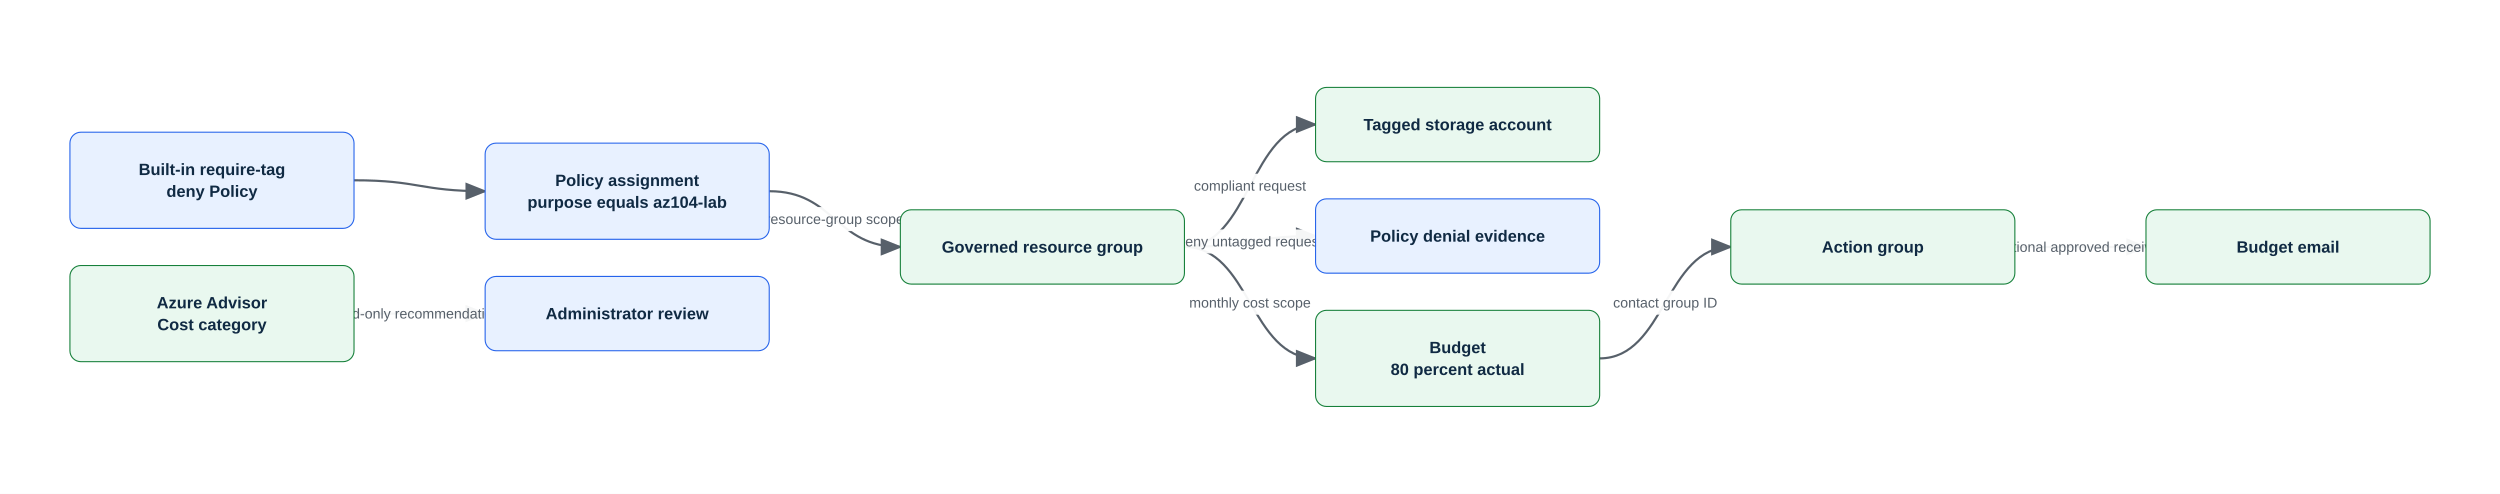
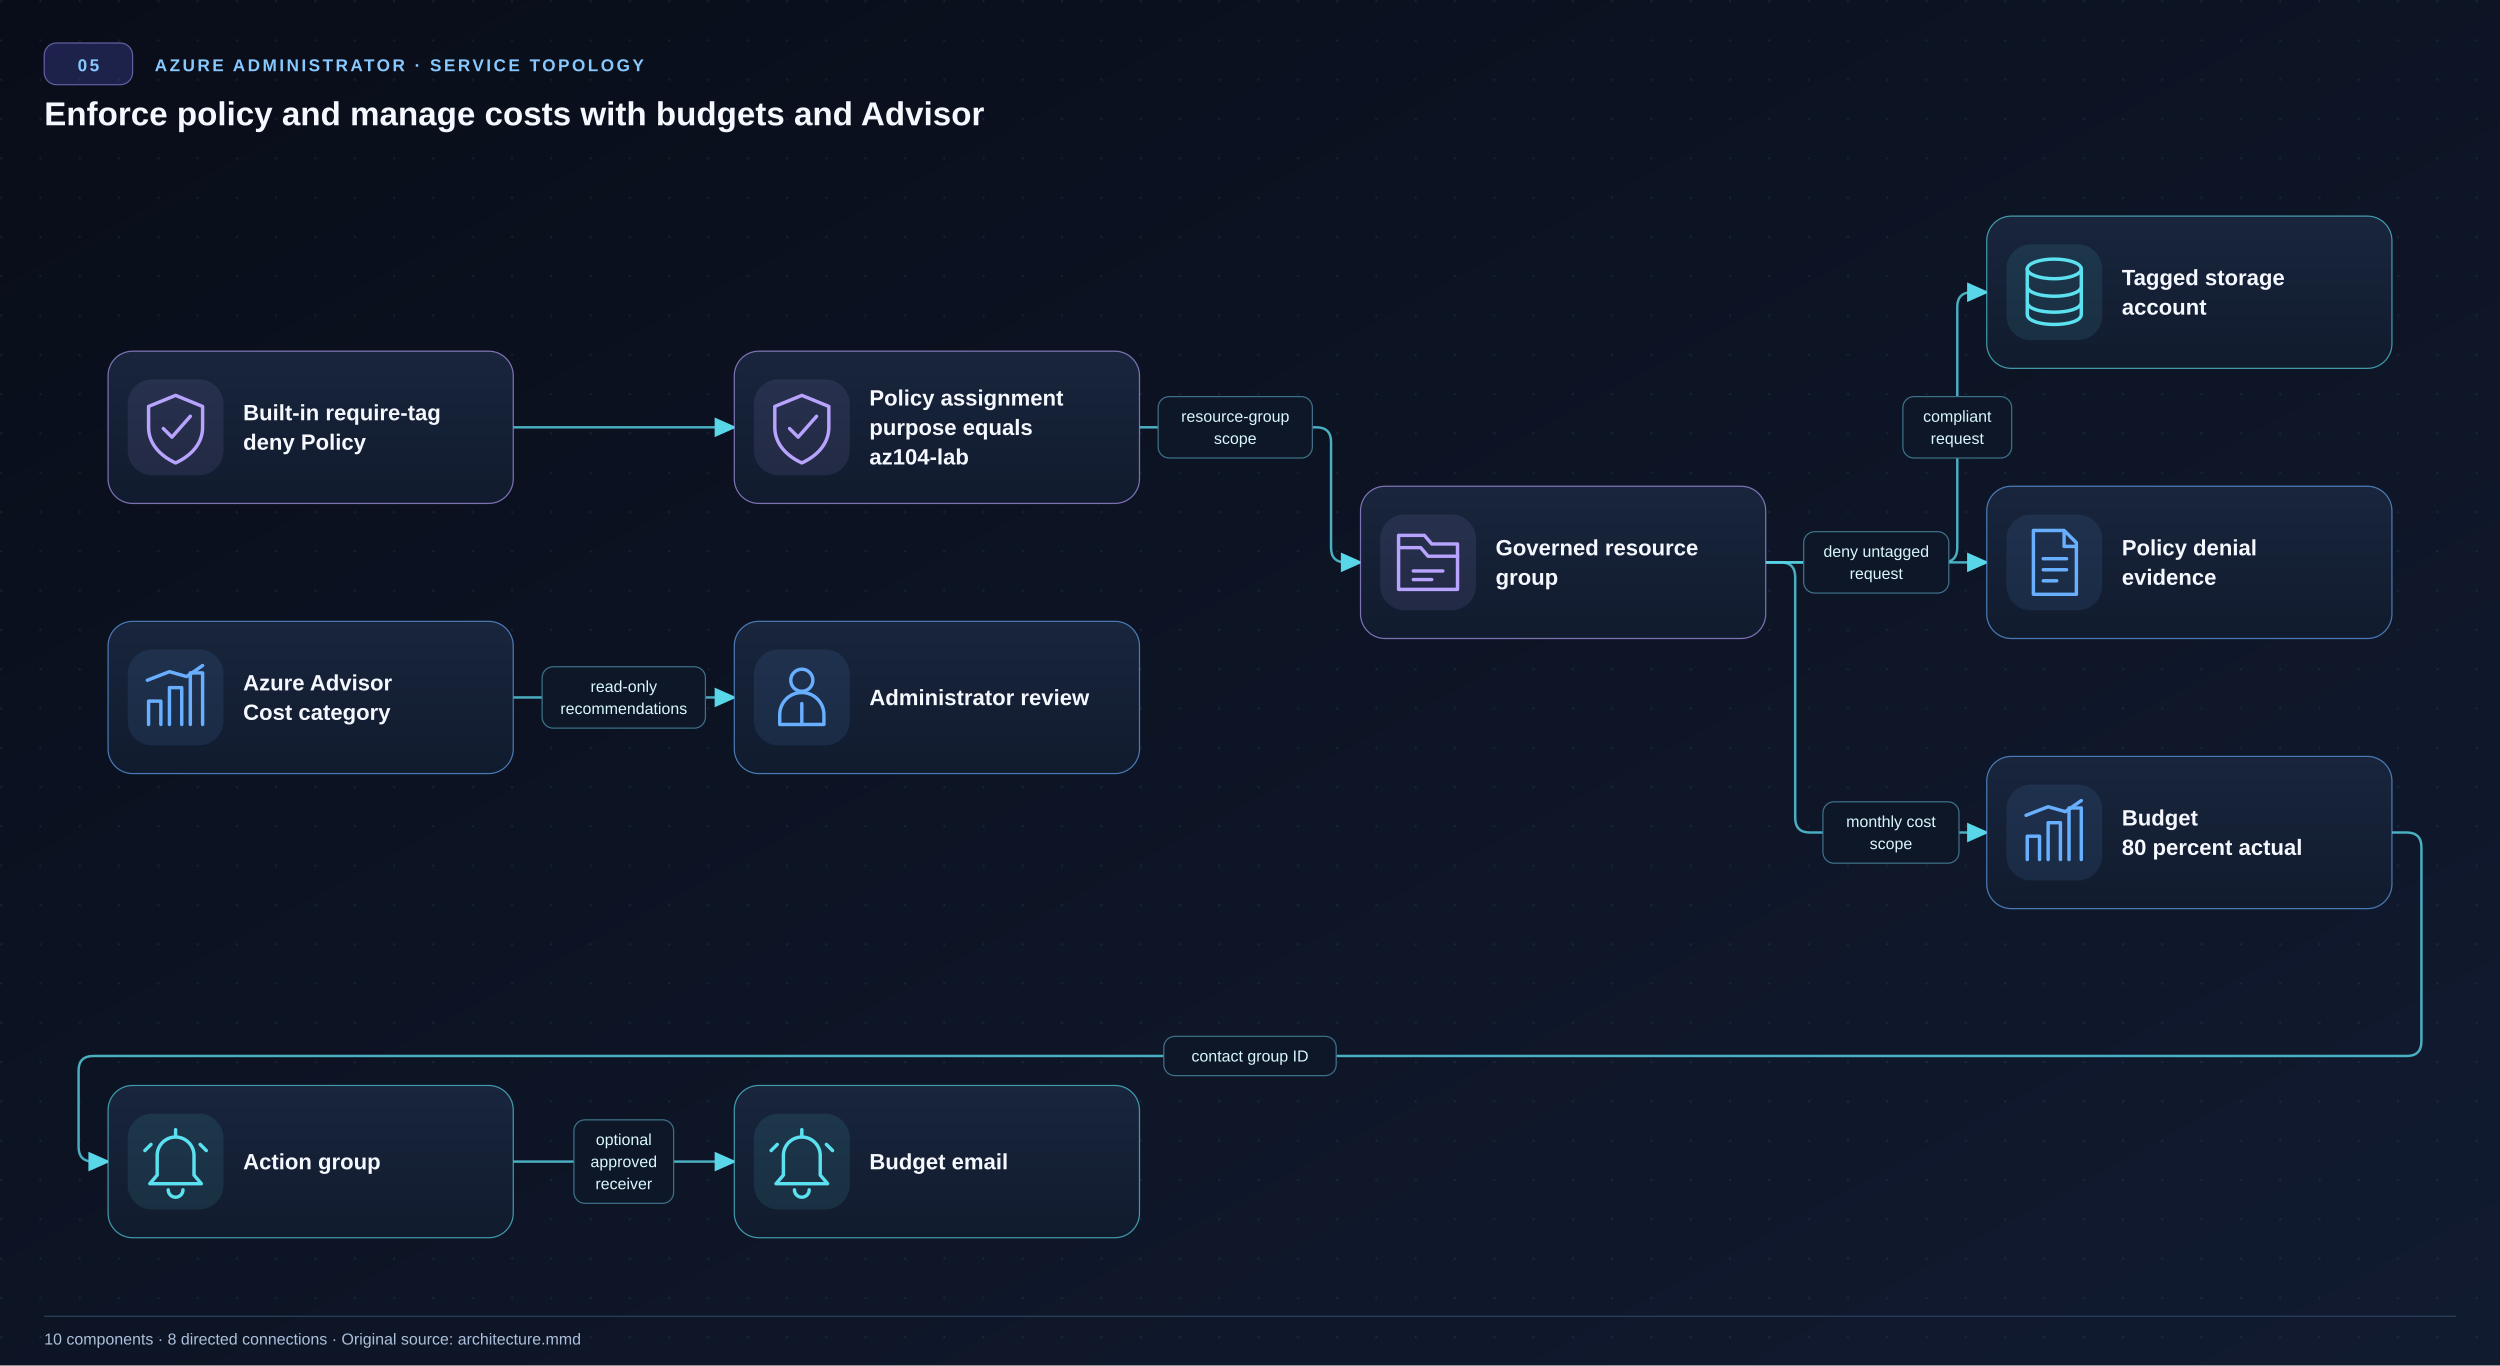
- <svg xmlns="http://www.w3.org/2000/svg" width="2288" height="452" viewBox="0 0 2288 452" role="img" aria-labelledby="lab05-title lab05-desc">
+ <svg xmlns="http://www.w3.org/2000/svg" width="2036" height="1112" viewBox="0 0 2036 1112" role="img" aria-labelledby="lab05-title lab05-desc">
  <defs>
-     <marker id="arrow" markerWidth="10" markerHeight="8" refX="9" refY="4" orient="auto" markerUnits="strokeWidth">
-       <path d="M 0 0 L 10 4 L 0 8 z" fill="#57606a" />
+     <linearGradient id="canvas-fill" x2="1" y2="1">
+       <stop stop-color="#090D19" />
+       <stop offset="1" stop-color="#111B30" />
+     </linearGradient>
+     <linearGradient id="card-fill" x2="0" y2="1">
+       <stop stop-color="#18253C" />
+       <stop offset="1" stop-color="#111B2E" />
+     </linearGradient>
+     <pattern id="grid" width="32" height="32" patternUnits="userSpaceOnUse">
+       <circle cx="1" cy="1" r="1" fill="#72A6E8" opacity=".10" />
+     </pattern>
+     <marker id="arrow" markerWidth="9" markerHeight="8" refX="8" refY="4" orient="auto" markerUnits="strokeWidth">
+       <path d="M0 0L9 4L0 8z" fill="#59D6E8" />
    </marker>
    <style>
-       .edge { fill: none; stroke: #57606a; stroke-width: 2; marker-end: url(#arrow); }
-       .edge-label-bg { fill: #ffffff; opacity: .94; }
-       .edge-label { fill: #57606a; font: 13px 'Segoe UI', Arial, sans-serif; text-anchor: middle; dominant-baseline: central; }
-       .node-label { font: 600 15px 'Segoe UI', Arial, sans-serif; text-anchor: middle; dominant-baseline: central; }
+       .edge { fill: none; stroke: #59D6E8; stroke-width: 2; stroke-opacity: .8; marker-end: url(#arrow); }
+       .node-label { fill: #F6F8FF; font: 600 18px 'Segoe UI', Arial, sans-serif; dominant-baseline: central; }
+       .edge-label { fill: #D9F8FD; font: 13px 'Segoe UI', Arial, sans-serif; text-anchor: middle; dominant-baseline: central; }
+       .heading { fill: #F6F8FF; font: 700 27px 'Segoe UI', Arial, sans-serif; }
+       .eyebrow { fill: #87C9FF; font: 600 14px 'Segoe UI', Arial, sans-serif; letter-spacing: 2px; }
+       .footer { fill: #ACC0DC; font: 13px 'Segoe UI', Arial, sans-serif; }
    </style>
  </defs>
-   <rect width="100%" height="100%" fill="#ffffff" />
+   <rect width="100%" height="100%" fill="url(#canvas-fill)" />
+   <rect width="100%" height="100%" fill="url(#grid)" />
  <g aria-hidden="true">
-     <path class="edge" d="M 324 165 C 384 165, 384 175, 444 175" />
-     <path class="edge" d="M 704 175 C 764 175, 764 226, 824 226" />
-     <path class="edge" d="M 1084 226 C 1144 226, 1144 114, 1204 114" />
-     <path class="edge" d="M 1084 226 C 1144 226, 1144 216, 1204 216" />
-     <path class="edge" d="M 1084 226 C 1144 226, 1144 328, 1204 328" />
-     <path class="edge" d="M 1464 328 C 1524 328, 1524 226, 1584 226" />
-     <path class="edge" d="M 1844 226 C 1904 226, 1904 226, 1964 226" />
-     <path class="edge" d="M 324 287 C 384 287, 384 287, 444 287" />
-     <rect class="edge-label-bg" x="687" y="189.5" width="154" height="22" rx="4" />
-     <text class="edge-label" x="764" y="200.5">resource-group scope</text>
-     <rect class="edge-label-bg" x="1077.5" y="159" width="133" height="22" rx="4" />
-     <text class="edge-label" x="1144" y="170">compliant request</text>
-     <rect class="edge-label-bg" x="1063.5" y="210" width="161" height="22" rx="4" />
-     <text class="edge-label" x="1144" y="221">deny untagged request</text>
-     <rect class="edge-label-bg" x="1074" y="266" width="140" height="22" rx="4" />
-     <text class="edge-label" x="1144" y="277">monthly cost scope</text>
-     <rect class="edge-label-bg" x="1461" y="266" width="126" height="22" rx="4" />
-     <text class="edge-label" x="1524" y="277">contact group ID</text>
-     <rect class="edge-label-bg" x="1806" y="215" width="196" height="22" rx="4" />
-     <text class="edge-label" x="1904" y="226">optional approved receiver</text>
-     <rect class="edge-label-bg" x="289.5" y="276" width="189" height="22" rx="4" />
-     <text class="edge-label" x="384" y="287">read-only recommendations</text>
-     <rect x="64" y="121" width="260" height="88" rx="10" fill="#e8f1ff" stroke="#2563eb" />
-     <text x="194" y="155" class="node-label" fill="#102a43">Built-in require-tag</text>
-     <text x="194" y="175" class="node-label" fill="#102a43">deny Policy</text>
-     <rect x="444" y="131" width="260" height="88" rx="10" fill="#e8f1ff" stroke="#2563eb" />
-     <text x="574" y="165" class="node-label" fill="#102a43">Policy assignment</text>
-     <text x="574" y="185" class="node-label" fill="#102a43">purpose equals az104-lab</text>
-     <rect x="824" y="192" width="260" height="68" rx="10" fill="#e9f8ef" stroke="#16803a" />
-     <text x="954" y="226" class="node-label" fill="#102a43">Governed resource group</text>
-     <rect x="1204" y="80" width="260" height="68" rx="10" fill="#e9f8ef" stroke="#16803a" />
-     <text x="1334" y="114" class="node-label" fill="#102a43">Tagged storage account</text>
-     <rect x="1204" y="182" width="260" height="68" rx="10" fill="#e8f1ff" stroke="#2563eb" />
-     <text x="1334" y="216" class="node-label" fill="#102a43">Policy denial evidence</text>
-     <rect x="1204" y="284" width="260" height="88" rx="10" fill="#e9f8ef" stroke="#16803a" />
-     <text x="1334" y="318" class="node-label" fill="#102a43">Budget</text>
-     <text x="1334" y="338" class="node-label" fill="#102a43">80 percent actual</text>
-     <rect x="1584" y="192" width="260" height="68" rx="10" fill="#e9f8ef" stroke="#16803a" />
-     <text x="1714" y="226" class="node-label" fill="#102a43">Action group</text>
-     <rect x="1964" y="192" width="260" height="68" rx="10" fill="#e9f8ef" stroke="#16803a" />
-     <text x="2094" y="226" class="node-label" fill="#102a43">Budget email</text>
-     <rect x="64" y="243" width="260" height="88" rx="10" fill="#e9f8ef" stroke="#16803a" />
-     <text x="194" y="277" class="node-label" fill="#102a43">Azure Advisor</text>
-     <text x="194" y="297" class="node-label" fill="#102a43">Cost category</text>
-     <rect x="444" y="253" width="260" height="68" rx="10" fill="#e8f1ff" stroke="#2563eb" />
-     <text x="574" y="287" class="node-label" fill="#102a43">Administrator review</text>
+     <rect x="36" y="35" width="72" height="34" rx="10" fill="#6366F1" fill-opacity=".23" stroke="#A295F9" stroke-opacity=".55" />
+     <text x="72" y="58" class="eyebrow" text-anchor="middle">05</text>
+     <text x="126" y="58" class="eyebrow">AZURE ADMINISTRATOR · SERVICE TOPOLOGY</text>
+     <text x="36" y="102" class="heading">Enforce policy and manage costs with budgets and Advisor</text>
+     <path id="edge-0" data-source="definition" data-target="assignment" class="edge" d="M 418 348 L 598 348" />
+     <path id="edge-1" data-source="assignment" data-target="rg" class="edge" d="M 928 348 L 1072 348 Q 1084 348 1084 360 L 1084 446 Q 1084 458 1096 458 L 1108 458" />
+     <path id="edge-2" data-source="rg" data-target="storage" class="edge" d="M 1438 458 L 1582 458 Q 1594 458 1594 446 L 1594 250 Q 1594 238 1606 238 L 1618 238" />
+     <path id="edge-3" data-source="rg" data-target="denial" class="edge" d="M 1438 458 L 1618 458" />
+     <path id="edge-4" data-source="rg" data-target="budget" class="edge" d="M 1438 458 L 1450 458 Q 1462 458 1462 470 L 1462 666 Q 1462 678 1474 678 L 1618 678" />
+     <path id="edge-5" data-source="budget" data-target="action" class="edge" d="M 1948 678 L 1960 678 Q 1972 678 1972 690 L 1972 848 Q 1972 860 1960 860 L 76 860 Q 64 860 64 872 L 64 934 Q 64 946 76 946 L 88 946" />
+     <path id="edge-6" data-source="action" data-target="email" class="edge" d="M 418 946 L 598 946" />
+     <path id="edge-7" data-source="advisor" data-target="review" class="edge" d="M 418 568 L 598 568" />
+     <g id="node-definition" data-service-icon="shield">
+       <rect x="88" y="286" width="330" height="124" rx="20" fill="url(#card-fill)" stroke="#B8A4FF" stroke-opacity=".64" />
+       <rect x="104" y="309" width="78" height="78" rx="20" fill="#B8A4FF" fill-opacity=".10" />
+       <g transform="translate(111 316)" fill="none" stroke="#B8A4FF" stroke-width="2.8" stroke-linecap="round" stroke-linejoin="round">
+         <path d="M32 6l22 9v17c0 13-9 23-22 29C19 55 10 45 10 32V15z" />
+         <path d="M22 33l7 7 15-17" />
+       </g>
+       <text x="198" y="336" class="node-label">Built-in require-tag</text>
+       <text x="198" y="360" class="node-label">deny Policy</text>
+     </g>
+     <g id="node-assignment" data-service-icon="shield">
+       <rect x="598" y="286" width="330" height="124" rx="20" fill="url(#card-fill)" stroke="#B8A4FF" stroke-opacity=".64" />
+       <rect x="614" y="309" width="78" height="78" rx="20" fill="#B8A4FF" fill-opacity=".10" />
+       <g transform="translate(621 316)" fill="none" stroke="#B8A4FF" stroke-width="2.8" stroke-linecap="round" stroke-linejoin="round">
+         <path d="M32 6l22 9v17c0 13-9 23-22 29C19 55 10 45 10 32V15z" />
+         <path d="M22 33l7 7 15-17" />
+       </g>
+       <text x="708" y="324" class="node-label">Policy assignment</text>
+       <text x="708" y="348" class="node-label">purpose equals</text>
+       <text x="708" y="372" class="node-label">az104-lab</text>
+     </g>
+     <g id="node-rg" data-service-icon="scope">
+       <rect x="1108" y="396" width="330" height="124" rx="20" fill="url(#card-fill)" stroke="#B8A4FF" stroke-opacity=".64" />
+       <rect x="1124" y="419" width="78" height="78" rx="20" fill="#B8A4FF" fill-opacity=".10" />
+       <g transform="translate(1131 426)" fill="none" stroke="#B8A4FF" stroke-width="2.8" stroke-linecap="round" stroke-linejoin="round">
+         <path d="M8 20h18l6 7h24v27H8z" />
+         <path d="M8 20V10h21l6 7h21v10M20 39h24M20 46h15" />
+       </g>
+       <text x="1218" y="446" class="node-label">Governed resource</text>
+       <text x="1218" y="470" class="node-label">group</text>
+     </g>
+     <g id="node-storage" data-service-icon="storage">
+       <rect x="1618" y="176" width="330" height="124" rx="20" fill="url(#card-fill)" stroke="#5BE1EF" stroke-opacity=".64" />
+       <rect x="1634" y="199" width="78" height="78" rx="20" fill="#5BE1EF" fill-opacity=".10" />
+       <g transform="translate(1641 206)" fill="none" stroke="#5BE1EF" stroke-width="2.8" stroke-linecap="round" stroke-linejoin="round">
+         <ellipse cx="32" cy="13" rx="22" ry="8" />
+         <path d="M10 13v37c0 11 44 11 44 0V13M10 27c0 11 44 11 44 0M10 40c0 11 44 11 44 0" />
+       </g>
+       <text x="1728" y="226" class="node-label">Tagged storage</text>
+       <text x="1728" y="250" class="node-label">account</text>
+     </g>
+     <g id="node-denial" data-service-icon="manifest">
+       <rect x="1618" y="396" width="330" height="124" rx="20" fill="url(#card-fill)" stroke="#69AFFF" stroke-opacity=".64" />
+       <rect x="1634" y="419" width="78" height="78" rx="20" fill="#69AFFF" fill-opacity=".10" />
+       <g transform="translate(1641 426)" fill="none" stroke="#69AFFF" stroke-width="2.8" stroke-linecap="round" stroke-linejoin="round">
+         <path d="M15 6h25l10 10v42H15zM40 6v13h10M23 29h19M23 38h19M23 47h11" />
+       </g>
+       <text x="1728" y="446" class="node-label">Policy denial</text>
+       <text x="1728" y="470" class="node-label">evidence</text>
+     </g>
+     <g id="node-budget" data-service-icon="cost">
+       <rect x="1618" y="616" width="330" height="124" rx="20" fill="url(#card-fill)" stroke="#69AFFF" stroke-opacity=".64" />
+       <rect x="1634" y="639" width="78" height="78" rx="20" fill="#69AFFF" fill-opacity=".10" />
+       <g transform="translate(1641 646)" fill="none" stroke="#69AFFF" stroke-width="2.8" stroke-linecap="round" stroke-linejoin="round">
+         <path d="M10 54V35h10v19M27 54V24h10v30M44 54V12h10v42" />
+         <path d="M9 18l18-7 14 4 13-9" />
+       </g>
+       <text x="1728" y="666" class="node-label">Budget</text>
+       <text x="1728" y="690" class="node-label">80 percent actual</text>
+     </g>
+     <g id="node-action" data-service-icon="alert">
+       <rect x="88" y="884" width="330" height="124" rx="20" fill="url(#card-fill)" stroke="#5BE1EF" stroke-opacity=".64" />
+       <rect x="104" y="907" width="78" height="78" rx="20" fill="#5BE1EF" fill-opacity=".10" />
+       <g transform="translate(111 914)" fill="none" stroke="#5BE1EF" stroke-width="2.8" stroke-linecap="round" stroke-linejoin="round">
+         <path d="M17 43V27a15 15 0 0 1 30 0v16l6 7H11zM26 55a6 6 0 0 0 12 0M32 12V6" />
+         <path d="M7 23l5-5M57 23l-5-5" />
+       </g>
+       <text x="198" y="946" class="node-label">Action group</text>
+     </g>
+     <g id="node-email" data-service-icon="alert">
+       <rect x="598" y="884" width="330" height="124" rx="20" fill="url(#card-fill)" stroke="#5BE1EF" stroke-opacity=".64" />
+       <rect x="614" y="907" width="78" height="78" rx="20" fill="#5BE1EF" fill-opacity=".10" />
+       <g transform="translate(621 914)" fill="none" stroke="#5BE1EF" stroke-width="2.8" stroke-linecap="round" stroke-linejoin="round">
+         <path d="M17 43V27a15 15 0 0 1 30 0v16l6 7H11zM26 55a6 6 0 0 0 12 0M32 12V6" />
+         <path d="M7 23l5-5M57 23l-5-5" />
+       </g>
+       <text x="708" y="946" class="node-label">Budget email</text>
+     </g>
+     <g id="node-advisor" data-service-icon="cost">
+       <rect x="88" y="506" width="330" height="124" rx="20" fill="url(#card-fill)" stroke="#69AFFF" stroke-opacity=".64" />
+       <rect x="104" y="529" width="78" height="78" rx="20" fill="#69AFFF" fill-opacity=".10" />
+       <g transform="translate(111 536)" fill="none" stroke="#69AFFF" stroke-width="2.8" stroke-linecap="round" stroke-linejoin="round">
+         <path d="M10 54V35h10v19M27 54V24h10v30M44 54V12h10v42" />
+         <path d="M9 18l18-7 14 4 13-9" />
+       </g>
+       <text x="198" y="556" class="node-label">Azure Advisor</text>
+       <text x="198" y="580" class="node-label">Cost category</text>
+     </g>
+     <g id="node-review" data-service-icon="person">
+       <rect x="598" y="506" width="330" height="124" rx="20" fill="url(#card-fill)" stroke="#69AFFF" stroke-opacity=".64" />
+       <rect x="614" y="529" width="78" height="78" rx="20" fill="#69AFFF" fill-opacity=".10" />
+       <g transform="translate(621 536)" fill="none" stroke="#69AFFF" stroke-width="2.8" stroke-linecap="round" stroke-linejoin="round">
+         <circle cx="32" cy="18" r="9" />
+         <path d="M14 54v-8a18 18 0 0 1 36 0v8z" />
+         <path d="M32 37v17" />
+       </g>
+       <text x="708" y="568" class="node-label">Administrator review</text>
+     </g>
+     <g class="edge-caption" id="edge-caption-0">
+       <rect x="467.4" y="912" width="81.2" height="68" rx="9" fill="#0D1728" stroke="#3E7189" />
+       <text class="edge-label" x="508" y="928">optional</text>
+       <text class="edge-label" x="508" y="946">approved</text>
+       <text class="edge-label" x="508" y="964">receiver</text>
+     </g>
+     <g class="edge-caption" id="edge-caption-1">
+       <rect x="441.5" y="543" width="133" height="50" rx="9" fill="#0D1728" stroke="#3E7189" />
+       <text class="edge-label" x="508" y="559">read-only</text>
+       <text class="edge-label" x="508" y="577">recommendations</text>
+     </g>
+     <g class="edge-caption" id="edge-caption-2">
+       <rect x="1468.9" y="433" width="118.2" height="50" rx="9" fill="#0D1728" stroke="#3E7189" />
+       <text class="edge-label" x="1528" y="449">deny untagged</text>
+       <text class="edge-label" x="1528" y="467">request</text>
+     </g>
+     <g class="edge-caption" id="edge-caption-3">
+       <rect x="943.2" y="323" width="125.6" height="50" rx="9" fill="#0D1728" stroke="#3E7189" />
+       <text class="edge-label" x="1006" y="339">resource-group</text>
+       <text class="edge-label" x="1006" y="357">scope</text>
+     </g>
+     <g class="edge-caption" id="edge-caption-4">
+       <rect x="1484.6" y="653" width="110.8" height="50" rx="9" fill="#0D1728" stroke="#3E7189" />
+       <text class="edge-label" x="1540" y="669">monthly cost</text>
+       <text class="edge-label" x="1540" y="687">scope</text>
+     </g>
+     <g class="edge-caption" id="edge-caption-5">
+       <rect x="1549.7" y="323" width="88.6" height="50" rx="9" fill="#0D1728" stroke="#3E7189" />
+       <text class="edge-label" x="1594" y="339">compliant</text>
+       <text class="edge-label" x="1594" y="357">request</text>
+     </g>
+     <g class="edge-caption" id="edge-caption-6">
+       <rect x="947.8" y="844" width="140.4" height="32" rx="9" fill="#0D1728" stroke="#3E7189" />
+       <text class="edge-label" x="1018" y="860">contact group ID</text>
+     </g>
+     <path d="M36 1072H2000" stroke="#29405D" />
+     <text x="36" y="1095" class="footer">10 components · 8 directed connections · Original source: architecture.mmd</text>
  </g>
</svg>
